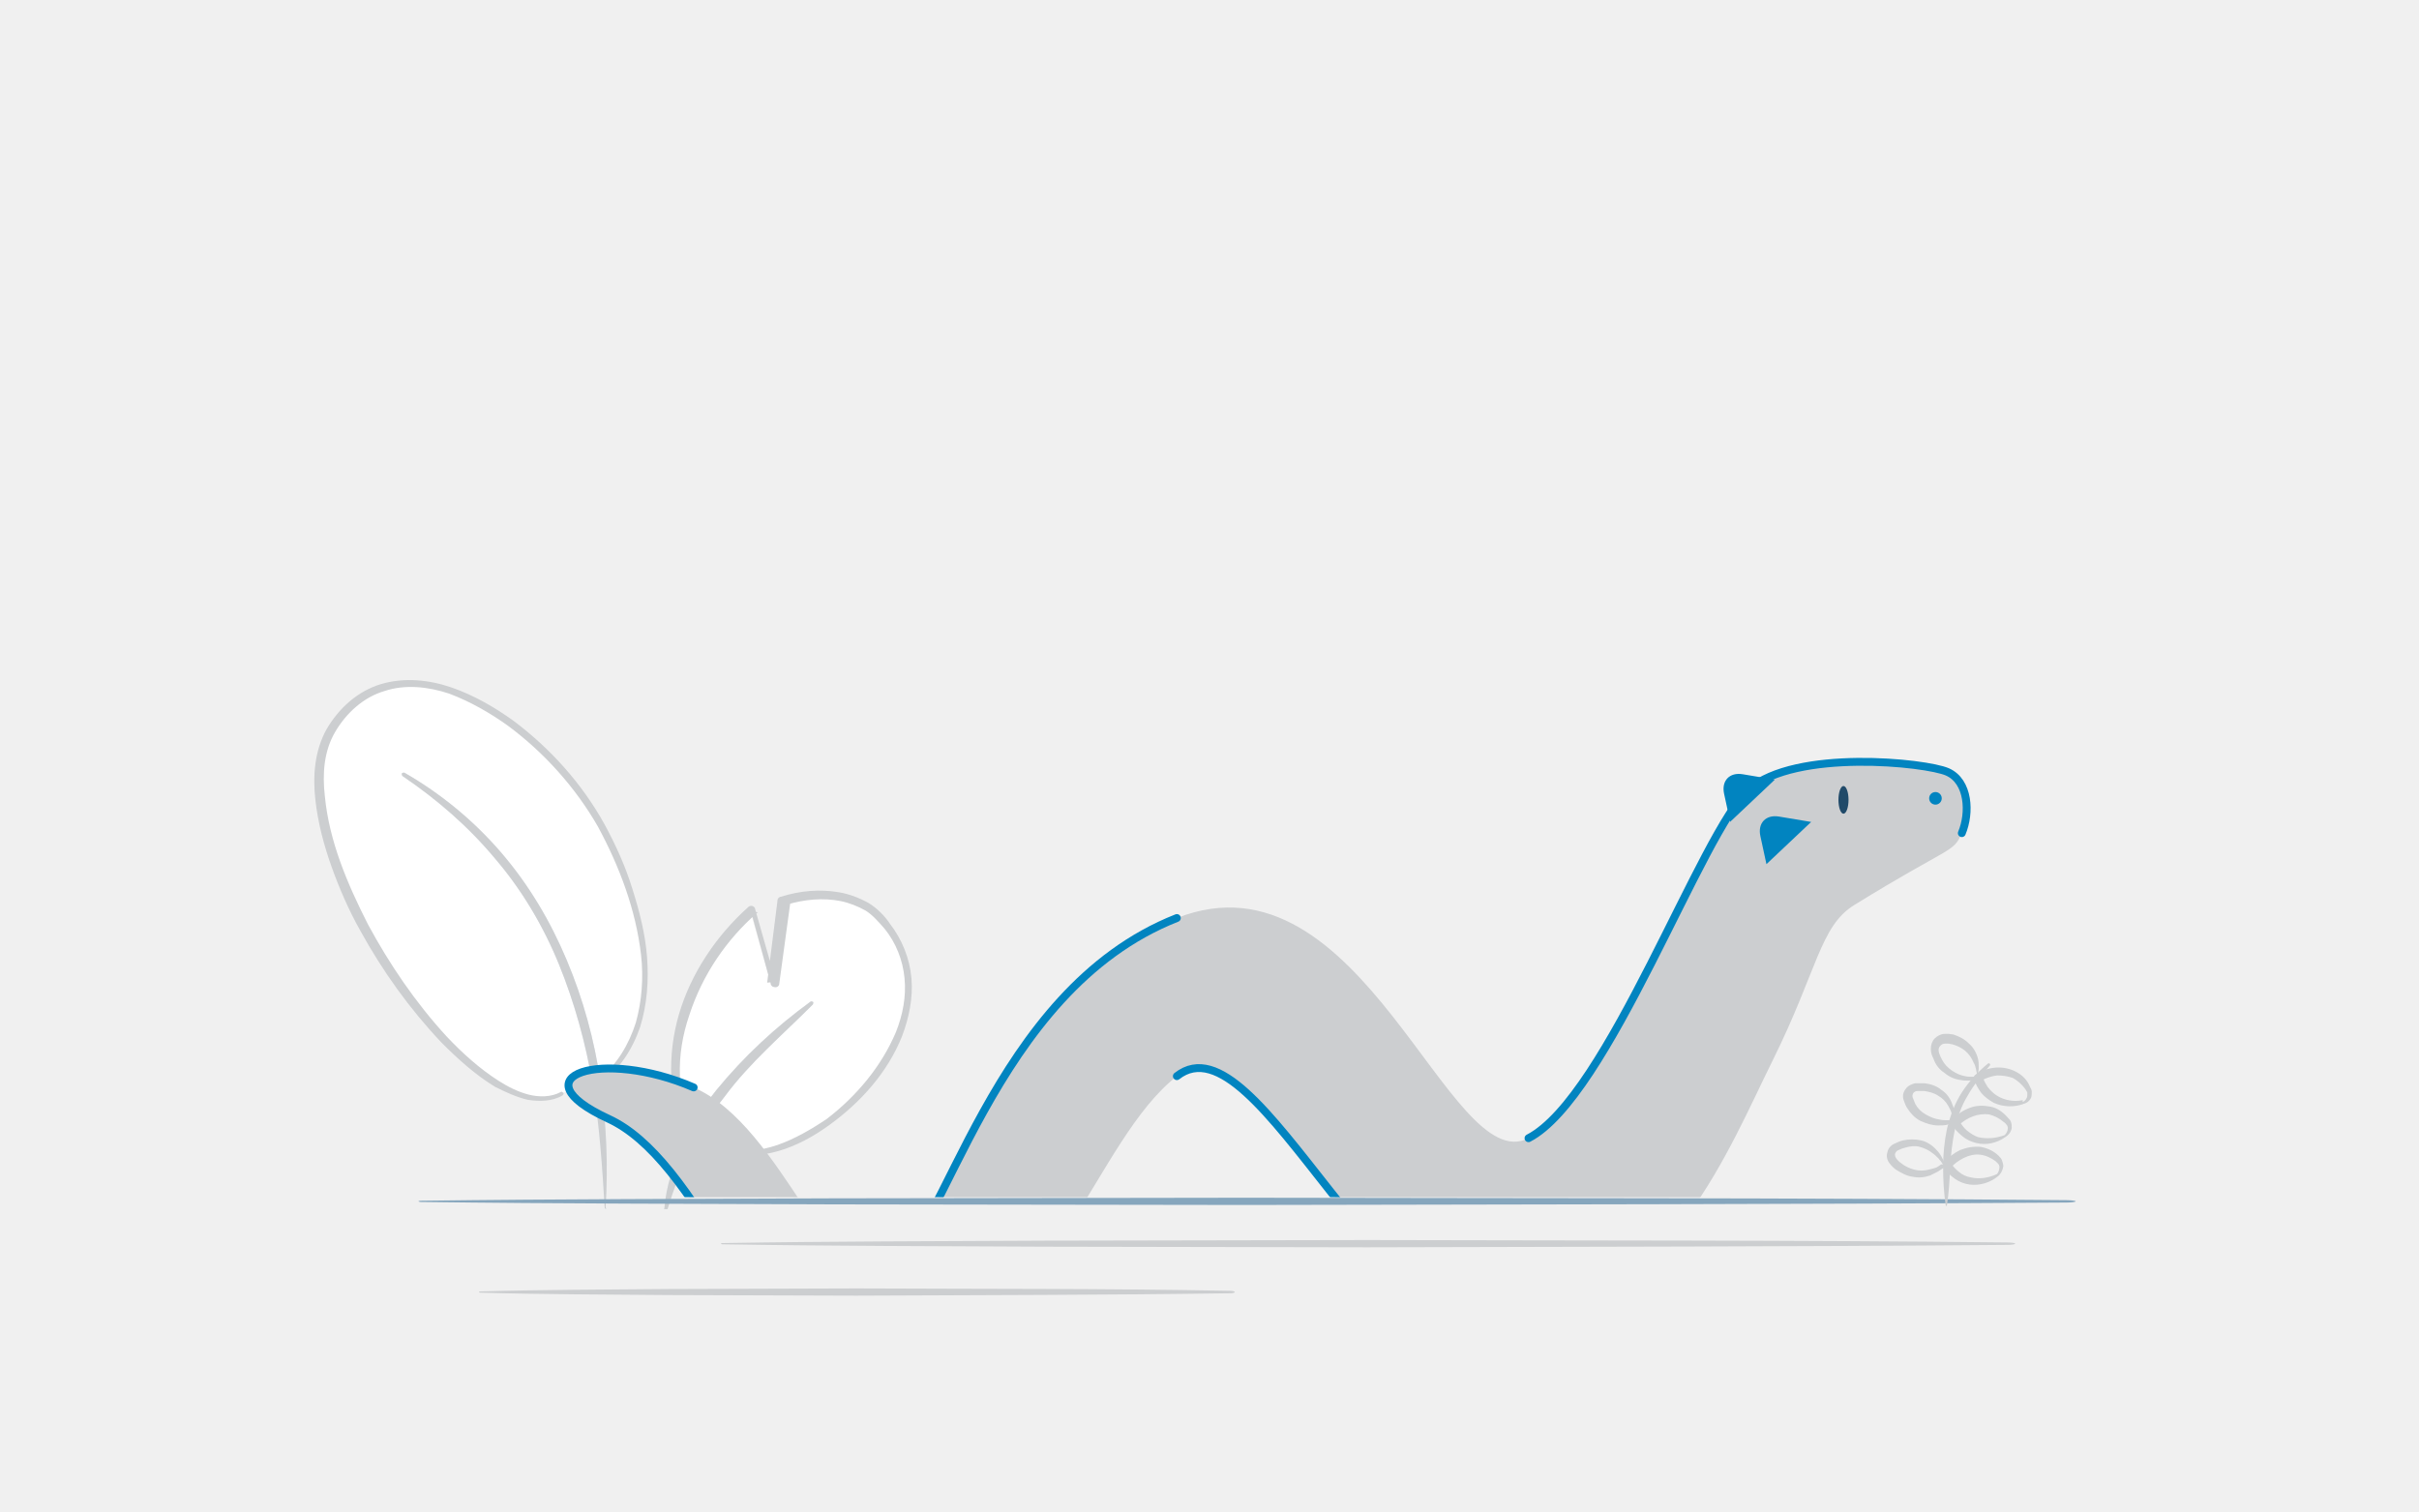
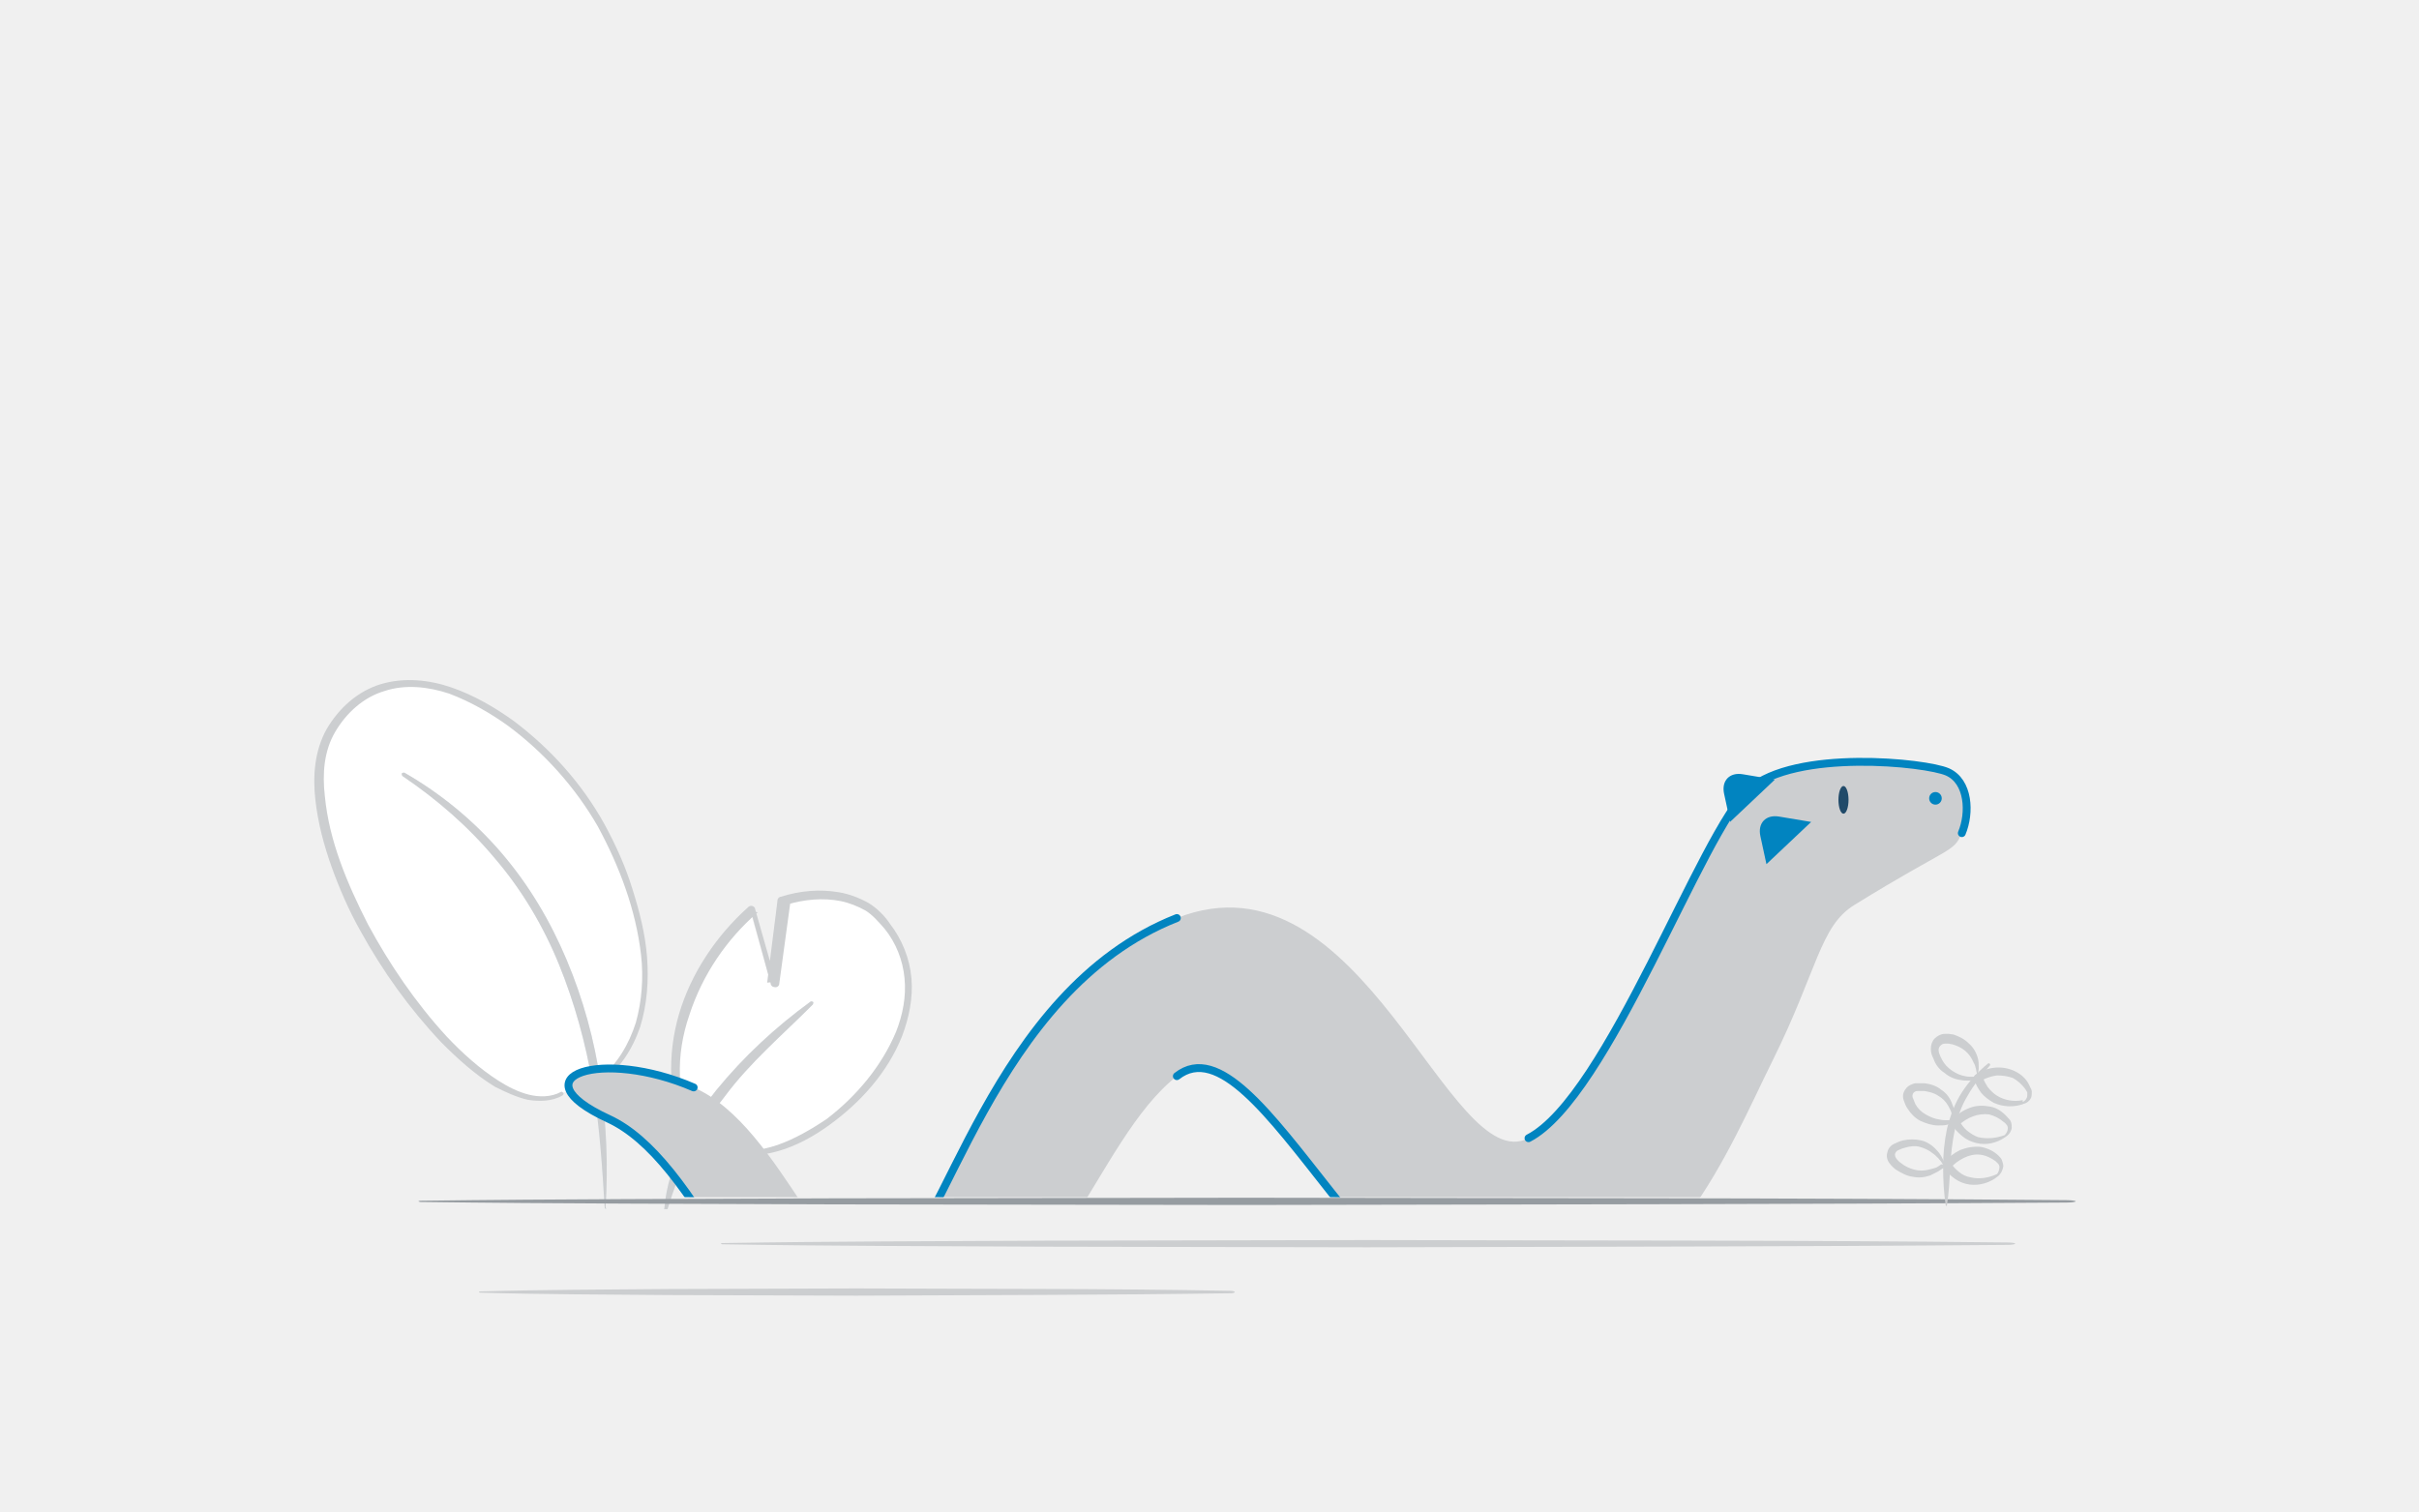
<svg xmlns="http://www.w3.org/2000/svg" xmlns:xlink="http://www.w3.org/1999/xlink" width="400" height="250" viewBox="0 0 400 250">
  <defs>
    <path d="M58.857 87.852c.286-3.59 1.43-7.034 2.857-10.336 1.572-3.3 3.43-6.316 5.715-9.187C72 62.73 77.285 57.85 83 53.686c.143-.143.286 0 .43 0 .14.144 0 .287 0 .43-5 5.025-10.43 9.618-14.573 15.217-2.143 2.727-4.143 5.598-5.57 8.756-1.573 3.158-2.858 6.46-3.858 9.762 0 .143-.144.143-.144.143-.43 0-.572 0-.43-.143zm-9.857 0c-.43-6.89-.857-13.78-2-20.528-1.143-6.747-3-13.493-5.57-19.81-2.573-6.316-6.144-12.345-10.573-17.512-4.428-5.312-9.57-9.762-15.286-13.637-.14-.144-.14-.288-.14-.43.14-.145.284-.145.427-.145 6 3.445 11.43 7.895 16 13.207 4.572 5.31 8.143 11.34 10.857 17.8 2.715 6.46 4.572 13.206 5.572 20.097 1 6.89 1.285 13.924.857 20.814.143.287.143.287-.143.144.143.143.143.143 0 0z" id="a" />
    <path id="b" d="M0 0h321v98H0z" />
  </defs>
  <g fill="none" fill-rule="evenodd">
    <g fill-rule="nonzero">
      <path d="M99.143 178.463c9.57-7.32 10-23.11 1.143-40.624-9-17.514-33.715-35.314-45.286-17.658-11.57 17.657 23.57 68.33 38 60.578" fill="#FFF" />
      <path d="M99 178.463c3-2.297 5-5.742 6.143-9.33 1-3.59 1.286-7.465.857-11.198-.857-7.464-3.57-14.64-7.143-21.245C95.143 130.23 90 124.49 84 120.04c-3-2.155-6.286-4.02-9.714-5.313-3.43-1.148-7.286-1.58-10.715-.43-3.427 1.005-6.284 3.588-8.14 6.747-1.86 3.158-2.144 6.89-1.716 10.622.715 7.465 3.715 14.5 7.143 21.245 3.572 6.605 7.857 12.92 13 18.52 2.572 2.726 5.43 5.31 8.572 7.32 1.57 1.005 3.284 1.866 5 2.297 1.713.43 3.713.43 5.284-.43.143-.144.286 0 .43.143.142.143 0 .287-.144.43-1.714 1.005-3.857 1.005-5.714.718-1.857-.43-3.715-1.292-5.43-2.153-3.285-2.01-6.142-4.594-8.856-7.32-5.286-5.6-9.714-11.772-13.43-18.52-1.856-3.3-3.427-6.89-4.713-10.478-1.286-3.59-2.286-7.32-2.714-11.197-.43-3.875-.143-8.038 1.857-11.627 2-3.445 5.143-6.316 9-7.465 3.857-1.148 8-.717 11.714.575 3.715 1.292 7.143 3.3 10.143 5.454C91 123.77 96.287 129.657 100 136.403c1.857 3.445 3.43 6.89 4.57 10.623 1.144 3.59 2.144 7.464 2.43 11.34.286 3.876 0 7.752-1.143 11.484-1.286 3.732-3.428 7.034-6.57 9.33h-.144c-.143-.574-.143-.717-.143-.717z" fill="#CCCED0" />
      <path d="M114.143 188.08c-6.286-9.904-2.143-26.843 9.857-37.61l3.43 12.06 1.856-13.638c4.57-1.58 11.857-1.436 15.714 2.727 16.143 17.225-12.857 44.212-26.143 38.327" fill="#FFF" />
      <path d="M114.143 188.224c-1.857-3.014-2.857-6.46-3.143-10.048-.143-3.59.286-7.034 1.286-10.48 2-6.746 6.143-12.92 11.428-17.656.286-.287.715-.287 1 0 .143.144.143.144.143.287l3.43 12.058-1.43.144 1.714-13.638c0-.287.287-.574.573-.574 3.143-1.005 6.428-1.292 9.714-.718 1.572.287 3.143.86 4.714 1.723 1.43.86 2.716 2.153 3.573 3.445 2 2.584 3.286 5.742 3.57 9.043.287 3.303-.427 6.605-1.57 9.62-2.43 6.028-6.857 10.91-12 14.64-2.572 1.867-5.43 3.446-8.43 4.307-3 .862-6.427 1.15-9.427-.143-.143 0-.143-.287-.143-.43 0-.144.286-.144.428-.144 2.86 1.148 6 .717 9-.287 2.86-1.005 5.573-2.584 8.144-4.307 4.857-3.732 9-8.613 11.43-14.355 1.142-2.87 1.713-5.884 1.427-8.9-.284-3.013-1.427-5.884-3.284-8.18-1-1.15-2-2.298-3.143-3.015-1.286-.718-2.714-1.292-4.143-1.58-2.857-.574-6-.287-8.857.575l.57-.575-1.856 13.638c0 .43-.428.717-.857.574-.286 0-.57-.287-.57-.574l-3.287-12.058 1.143.287c-5.143 4.45-9.143 10.335-11.286 16.938-1.143 3.302-1.714 6.747-1.57 10.192 0 3.445.856 6.89 2.57 9.905v.144l-.857.144z" fill="#CCCED0" />
      <g fill-rule="evenodd" transform="translate(51 112)">
        <use fill="#E9EFF4" xlink:href="#a" />
        <use fill="#CCCED0" xlink:href="#a" />
      </g>
    </g>
    <g transform="translate(40 100)">
      <mask id="c" fill="#fff">
        <use xlink:href="#b" />
      </mask>
      <path d="M60.624 85.044c7.004 3.233 13.327 11.81 21.063 25.344 7.735 13.534 13.612 23.454 27.742 17.793 25.792-10.333 31.49-39.427 45.173-50.19 13.68-10.764 34.232 47.205 58.148 41.56 23.917-5.644 32.955-29.19 40.372-44.15 7.417-14.958 7.825-22.207 13.484-25.707 15.872-9.818 16.39-8.56 17.796-11.897 1.406-3.336 1.174-8.555-2.378-10.126-3.553-1.57-25.08-3.833-32.824 2.885-7.744 6.72-23.275 50.888-36.45 57.698-13.173 6.81-27.436-48.515-58.147-36.416-30.71 12.1-38.514 53.618-47.87 58.55-9.36 4.934-17.03-24.018-32.03-30.53-14.997-6.51-29.567-1.96-14.08 5.187z" fill="#CCCED0" mask="url(#c)" />
      <path d="M74.704 79.858c-14.998-6.51-29.568-1.962-14.08 5.186 7.004 3.233 13.327 11.81 21.063 25.344 7.735 13.534 13.612 23.454 27.742 17.793m45.173-50.19c13.68-10.764 34.232 47.205 58.148 41.56m71.652-81.754c1.406-3.336 1.174-8.555-2.378-10.126-3.553-1.57-25.08-3.833-32.824 2.885-7.744 6.72-23.275 50.888-36.45 57.698m-58.147-36.416c-30.71 12.1-38.514 53.618-47.87 58.55" stroke="#0184C0" stroke-width="1.3" stroke-linecap="round" stroke-linejoin="bevel" mask="url(#c)" />
    </g>
    <path d="M293.49 128.946l-5.32-.89c-2.164-.362-3.545 1.07-3.08 3.223l1.005 4.65 7.394-6.984zM299.49 135.946l-5.32-.89c-2.164-.362-3.545 1.07-3.08 3.223l1.005 4.65 7.394-6.984z" fill="#0184C0" />
    <path d="M304.834 134.583c.46 0 .834-1.026.834-2.292 0-1.264-.374-2.29-.834-2.29-.46 0-.834 1.026-.834 2.29 0 1.267.373 2.293.834 2.293z" fill="#204A69" />
    <ellipse fill="#0184C0" cx="320.042" cy="132.042" rx="1.042" ry="1.042" />
    <g fill-rule="nonzero">
      <path d="M110.472 213.2l31.123-.1c20.633.1 41.266 0 61.898.4.35 0 .7.1.7.2s-.35.2-.7.2c-20.632.3-41.265.3-61.898.4l-31.123-.1c-10.49-.1-20.633-.1-31.124-.4 0 0-.35-.1 0-.2 10.49-.3 20.633-.3 31.124-.4zM119.46 205.6c17.963-.3 35.328-.3 53.292-.4l53.294-.1c35.33.1 70.66 0 105.99.4.598 0 1.197.1 1.197.2s-.6.2-1.198.2c-35.33.3-70.66.3-105.99.4l-53.293-.1c-17.964-.1-35.33-.1-53.293-.4 0 0-.6-.1 0-.2-.6 0 0 0 0 0z" fill="#CCCED0" />
-       <path d="M69.533 198.6c23-.3 45.234-.3 68.234-.4l68.233-.1c45.233.1 90.467 0 135.7.4.767 0 1.533.1 1.533.2s-.766.2-1.533.2c-45.233.3-90.467.3-135.7.4l-68.233-.1c-23-.1-45.234-.1-68.234-.4 0 0-.766-.1 0-.2-.766 0 0 0 0 0z" fill="#86A6BD" />
+       <path d="M69.533 198.6c23-.3 45.234-.3 68.234-.4l68.233-.1c45.233.1 90.467 0 135.7.4.767 0 1.533.1 1.533.2s-.766.2-1.533.2c-45.233.3-90.467.3-135.7.4l-68.233-.1c-23-.1-45.234-.1-68.234-.4 0 0-.766-.1 0-.2-.766 0 0 0 0 0z" fill="#969CA1" />
    </g>
    <g fill-rule="nonzero" fill="#CCCED0">
      <path d="M321.31 192.59l-.106-.11-.214-.32c-.107-.216-.32-.323-.428-.538-.32-.322-.642-.644-.963-.86-.643-.536-1.393-.858-2.142-1.073-.75-.216-1.605-.11-2.354.106-.428.108-.75.215-1.178.43-.32.107-.428.322-.535.537-.106.215 0 .537.108.752.214.322.535.644.857.86.642.536 1.39.858 2.14 1.073.856.215 1.605.215 2.462 0 .428-.107.856-.215 1.177-.322.214-.107.428-.215.535-.322l.32-.215h.32s0-.11 0 0zm.322.32l-.214.216-.32.215c-.215.108-.43.323-.643.43l-1.284.645c-.963.322-1.926.43-2.89.215-.962-.108-1.925-.645-2.782-1.182-.428-.322-.75-.644-1.07-1.074-.428-.537-.535-1.29-.32-1.826.106-.644.64-1.18 1.176-1.396.428-.215.963-.43 1.392-.537.963-.215 2.033-.215 2.996 0 .963.215 1.927.86 2.57 1.61.32.323.64.753.855 1.182l.32.645.108.322v.43l.107.107z" />
      <path d="M330.194 194.2c.32-.322.428-.86.428-1.18 0-.216-.107-.43-.214-.54l-.428-.428c-.75-.537-1.605-.967-2.57-1.074-.855-.108-1.818.107-2.674.537-.856.43-1.606.966-2.14 1.61v-.75c.32.536.856 1.073 1.39 1.503.536.43 1.178.752 1.927.86 1.284.32 2.89.106 4.28-.538zm.214.322c-1.284 1.074-2.997 1.61-4.71 1.397-.855-.11-1.71-.43-2.46-.968-.75-.537-1.285-1.074-1.82-1.826-.107-.215-.107-.537 0-.752.75-.967 1.605-1.61 2.676-2.148 1.07-.43 2.247-.645 3.424-.537 1.178.214 2.248.75 2.997 1.503.214.214.428.43.535.75.107.324.214.646.214.968-.107.646-.428 1.29-.856 1.612zm1.07-6.766c.32-.323.535-.752.535-1.182 0-.215-.107-.43-.214-.537-.108-.107-.215-.322-.43-.43-.748-.644-1.604-1.074-2.46-1.288-.856-.11-1.82 0-2.676.32-.856.323-1.712.86-2.354 1.504l.107-.75c.32.536.75 1.18 1.284 1.61.536.43 1.178.86 1.82 1.074 1.392.322 2.89.215 4.388-.322zm.107.322c-1.39.966-3.103 1.396-4.816.966-.857-.214-1.606-.537-2.355-1.18-.642-.538-1.285-1.183-1.713-1.934-.107-.215-.107-.537.107-.752.856-.86 1.712-1.504 2.89-1.934 1.07-.43 2.246-.43 3.424-.214 1.177.214 2.14.966 2.89 1.826.213.214.427.43.534.75.108.324.108.646.108.968-.108.645-.536 1.182-1.07 1.504zm2.89-5.8c.428-.215.75-.645.75-1.074v-.537c-.108-.215-.215-.323-.322-.537-.535-.752-1.284-1.397-2.033-1.826-.857-.323-1.82-.43-2.676-.43-.856.107-1.82.43-2.57.86l.215-.753c.106.646.535 1.29.856 1.827.428.537.963 1.074 1.498 1.397 1.177.752 2.783 1.074 4.28.752v.322zm.107.322c-1.498.537-3.318.537-4.923-.215-.75-.43-1.5-.966-2.035-1.61-.535-.753-.963-1.397-1.177-2.364-.107-.214 0-.536.214-.643.963-.645 2.034-1.074 3.21-1.182 1.178-.107 2.355.108 3.426.645 1.07.537 1.926 1.396 2.354 2.47.107.215.32.537.32.86 0 .32 0 .644-.106.966-.214.537-.75.967-1.39 1.074h.106z" />
      <path d="M323.023 185.178v-.108l-.107-.322c-.107-.215-.107-.43-.214-.644-.107-.43-.32-.752-.535-1.182-.428-.752-.963-1.29-1.712-1.718-.642-.43-1.498-.645-2.248-.752h-1.177c-.32 0-.535.215-.642.322-.107.215-.214.43-.107.752.108.322.322.752.43 1.074.427.752.962 1.29 1.71 1.72.75.428 1.5.75 2.356.858.428.107.856.107 1.284.107.214 0 .428 0 .642-.107l.32-.108v.108zm.214.43l-.32.107-.322.107c-.214.108-.428.108-.642.215-.428.107-.963.107-1.498.107-.963 0-1.927-.322-2.89-.75-.856-.43-1.605-1.183-2.14-2.042-.32-.43-.428-.86-.642-1.396-.214-.645-.107-1.29.32-1.826.322-.537 1.07-.86 1.606-.967h1.497c.964.107 2.034.43 2.783 1.074.856.537 1.498 1.396 1.82 2.363.213.43.32.967.427 1.396v1.61zm3.64-7.627v-.428c0-.215-.108-.43-.108-.645-.108-.43-.215-.86-.43-1.18-.32-.753-.748-1.397-1.39-1.934-.642-.537-1.39-.86-2.14-1.074-.215 0-.43-.11-.643-.11h-.535c-.32 0-.535.11-.75.323-.213.215-.32.43-.32.752 0 .215.107.645.32 1.074.322.75.75 1.396 1.392 1.933.642.537 1.392.966 2.14 1.18.43.108.857.216 1.285.216h.962l.214-.11zm.106.43l-.32.11-.322.106c-.213 0-.427.107-.748.107-.428 0-.963 0-1.39-.107-.965-.107-1.928-.537-2.677-1.182-.856-.537-1.498-1.396-1.82-2.363-.213-.428-.427-.858-.427-1.61 0-.644.214-1.29.642-1.718.428-.43 1.07-.752 1.605-.752h.75c.213 0 .534.107.748.107.964.323 1.82.752 2.57 1.504.748.646 1.283 1.612 1.497 2.58.107.43.107.966.107 1.395 0 .215 0 .43-.107.752l-.107.322v.75z" />
      <path d="M321.74 199.356c-.322-2.15-.43-4.19-.43-6.337 0-2.15.215-4.298.643-6.34.535-2.147 1.284-4.187 2.462-6.013 1.177-1.826 2.675-3.437 4.28-4.726.108-.107.215-.107.322 0 .107.108.107.216 0 .323-1.392 1.61-2.676 3.222-3.64 4.94-1.07 1.72-1.71 3.653-2.14 5.693-.428 2.04-.642 4.082-.75 6.123-.106 2.04-.213 4.187-.534 6.228 0 .215-.107.322-.214.108 0 .107 0 .107 0 0z" />
    </g>
  </g>
</svg>
